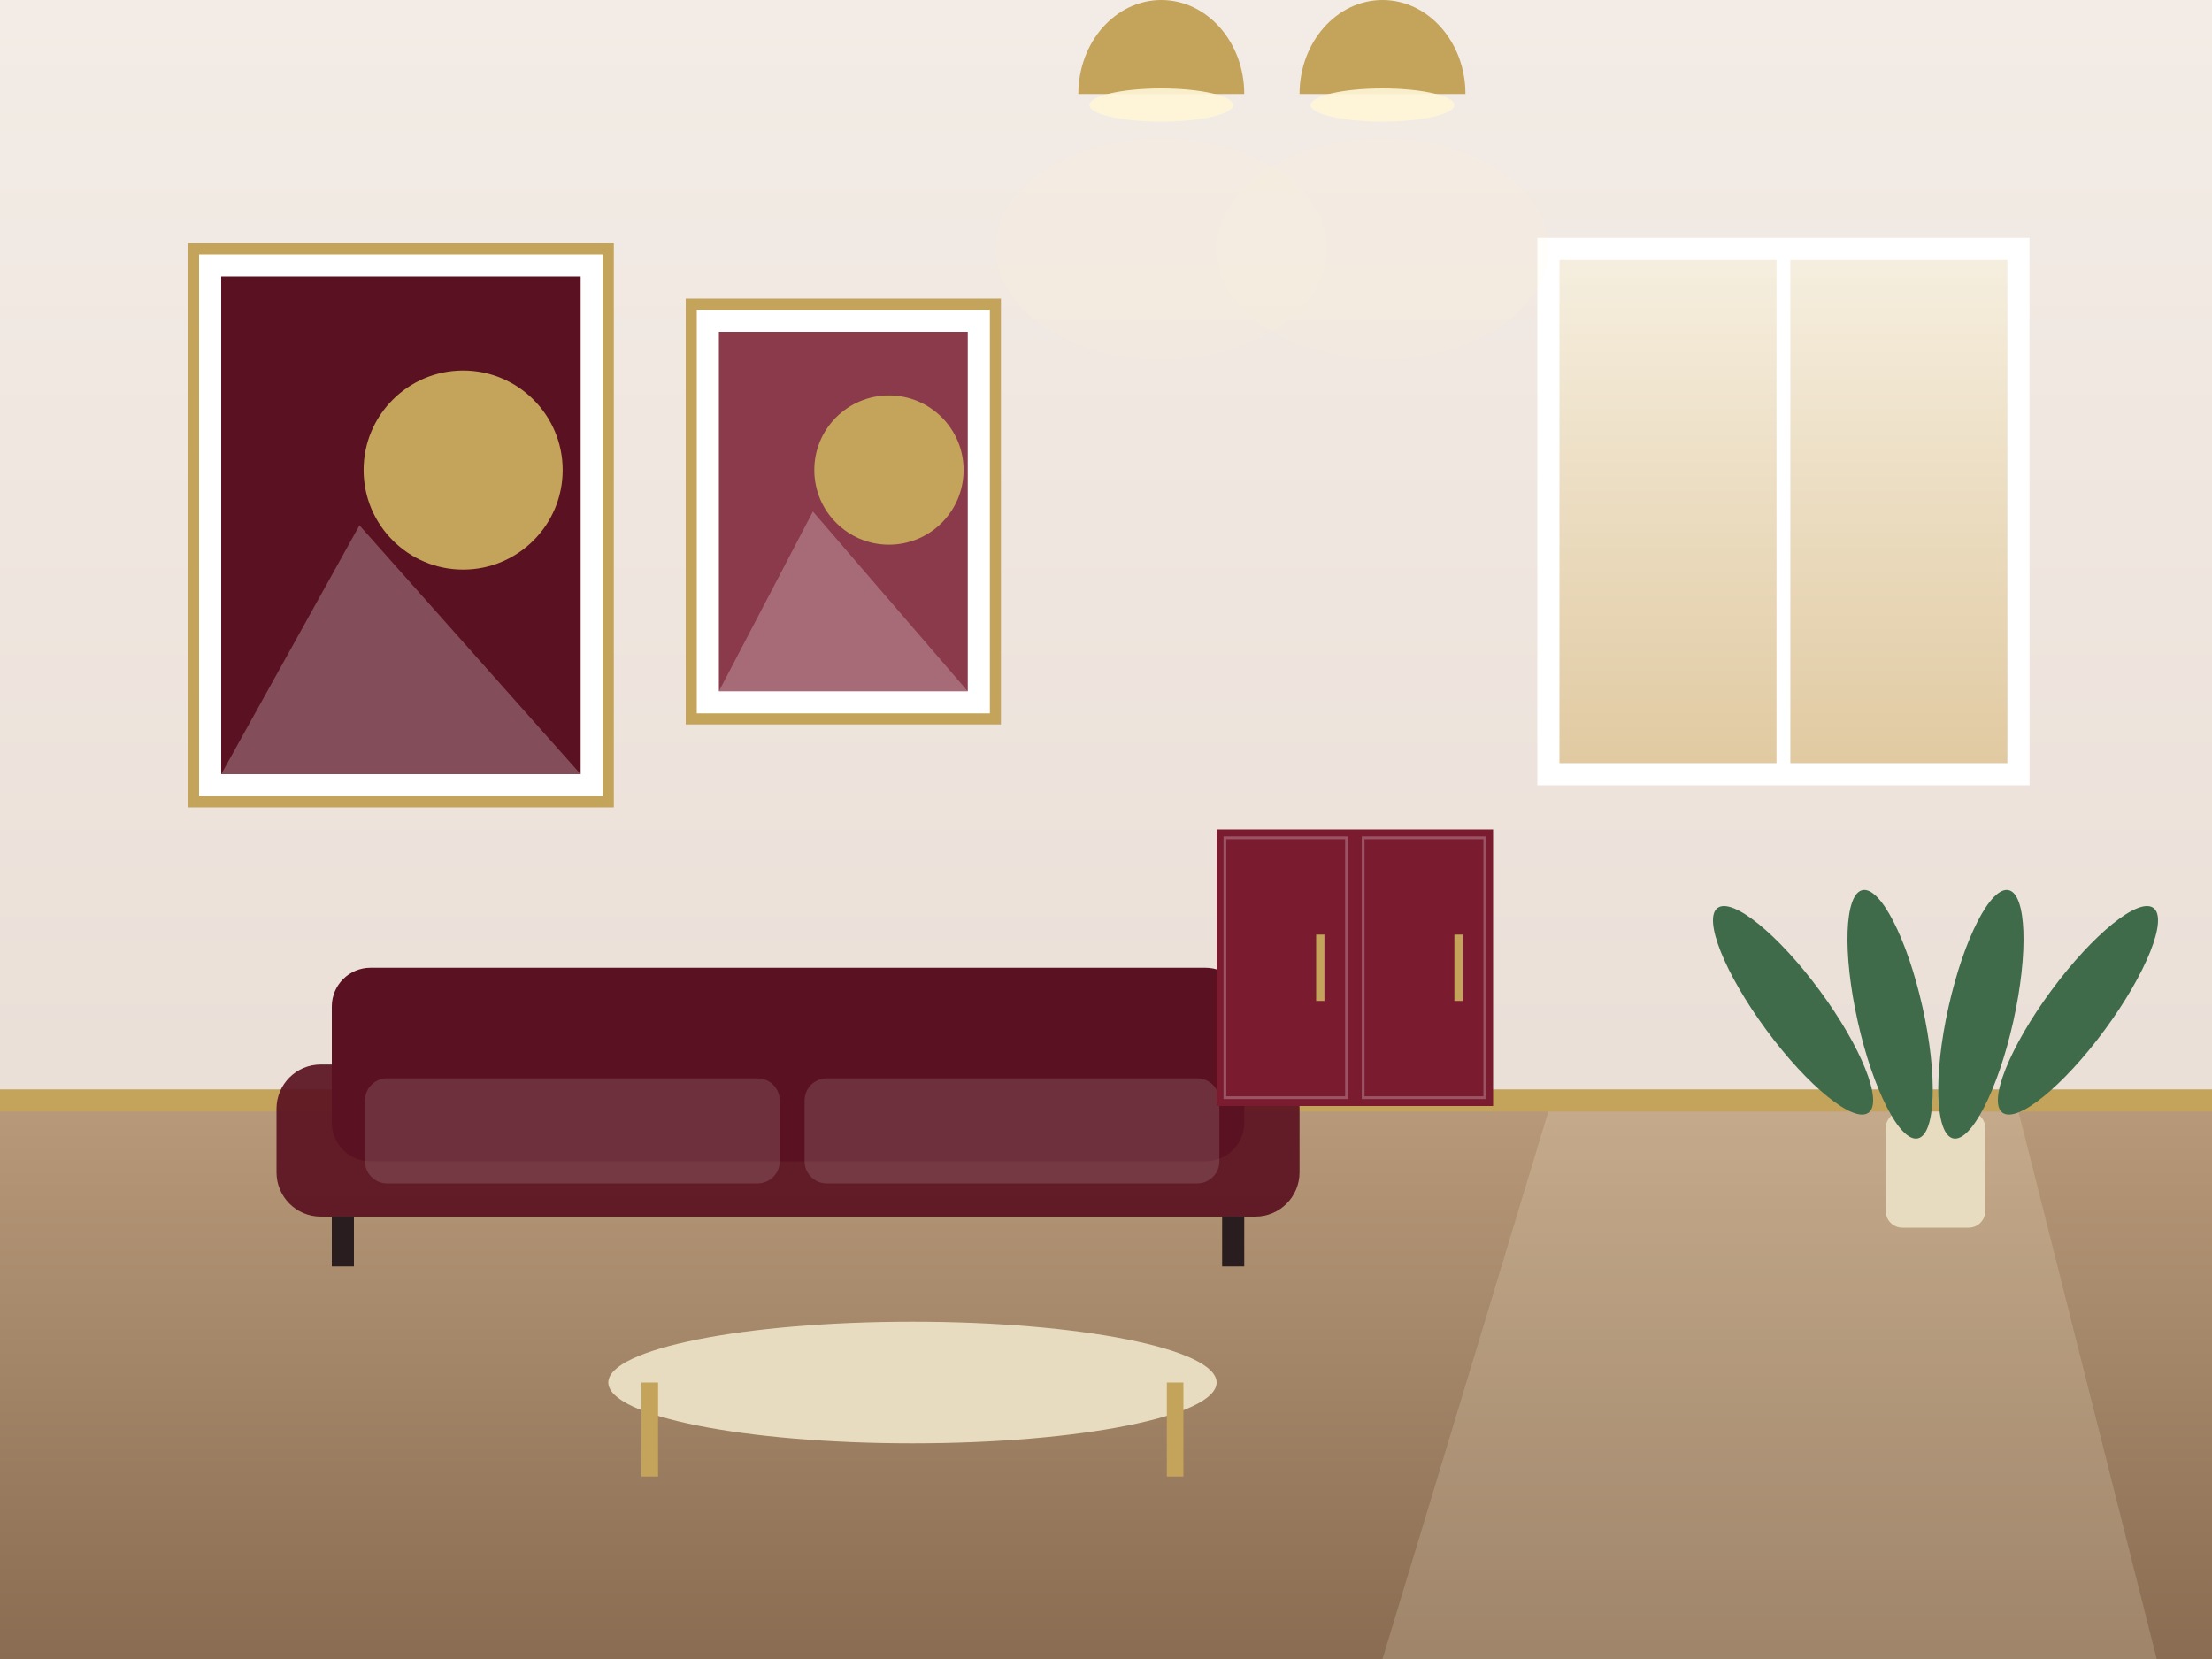
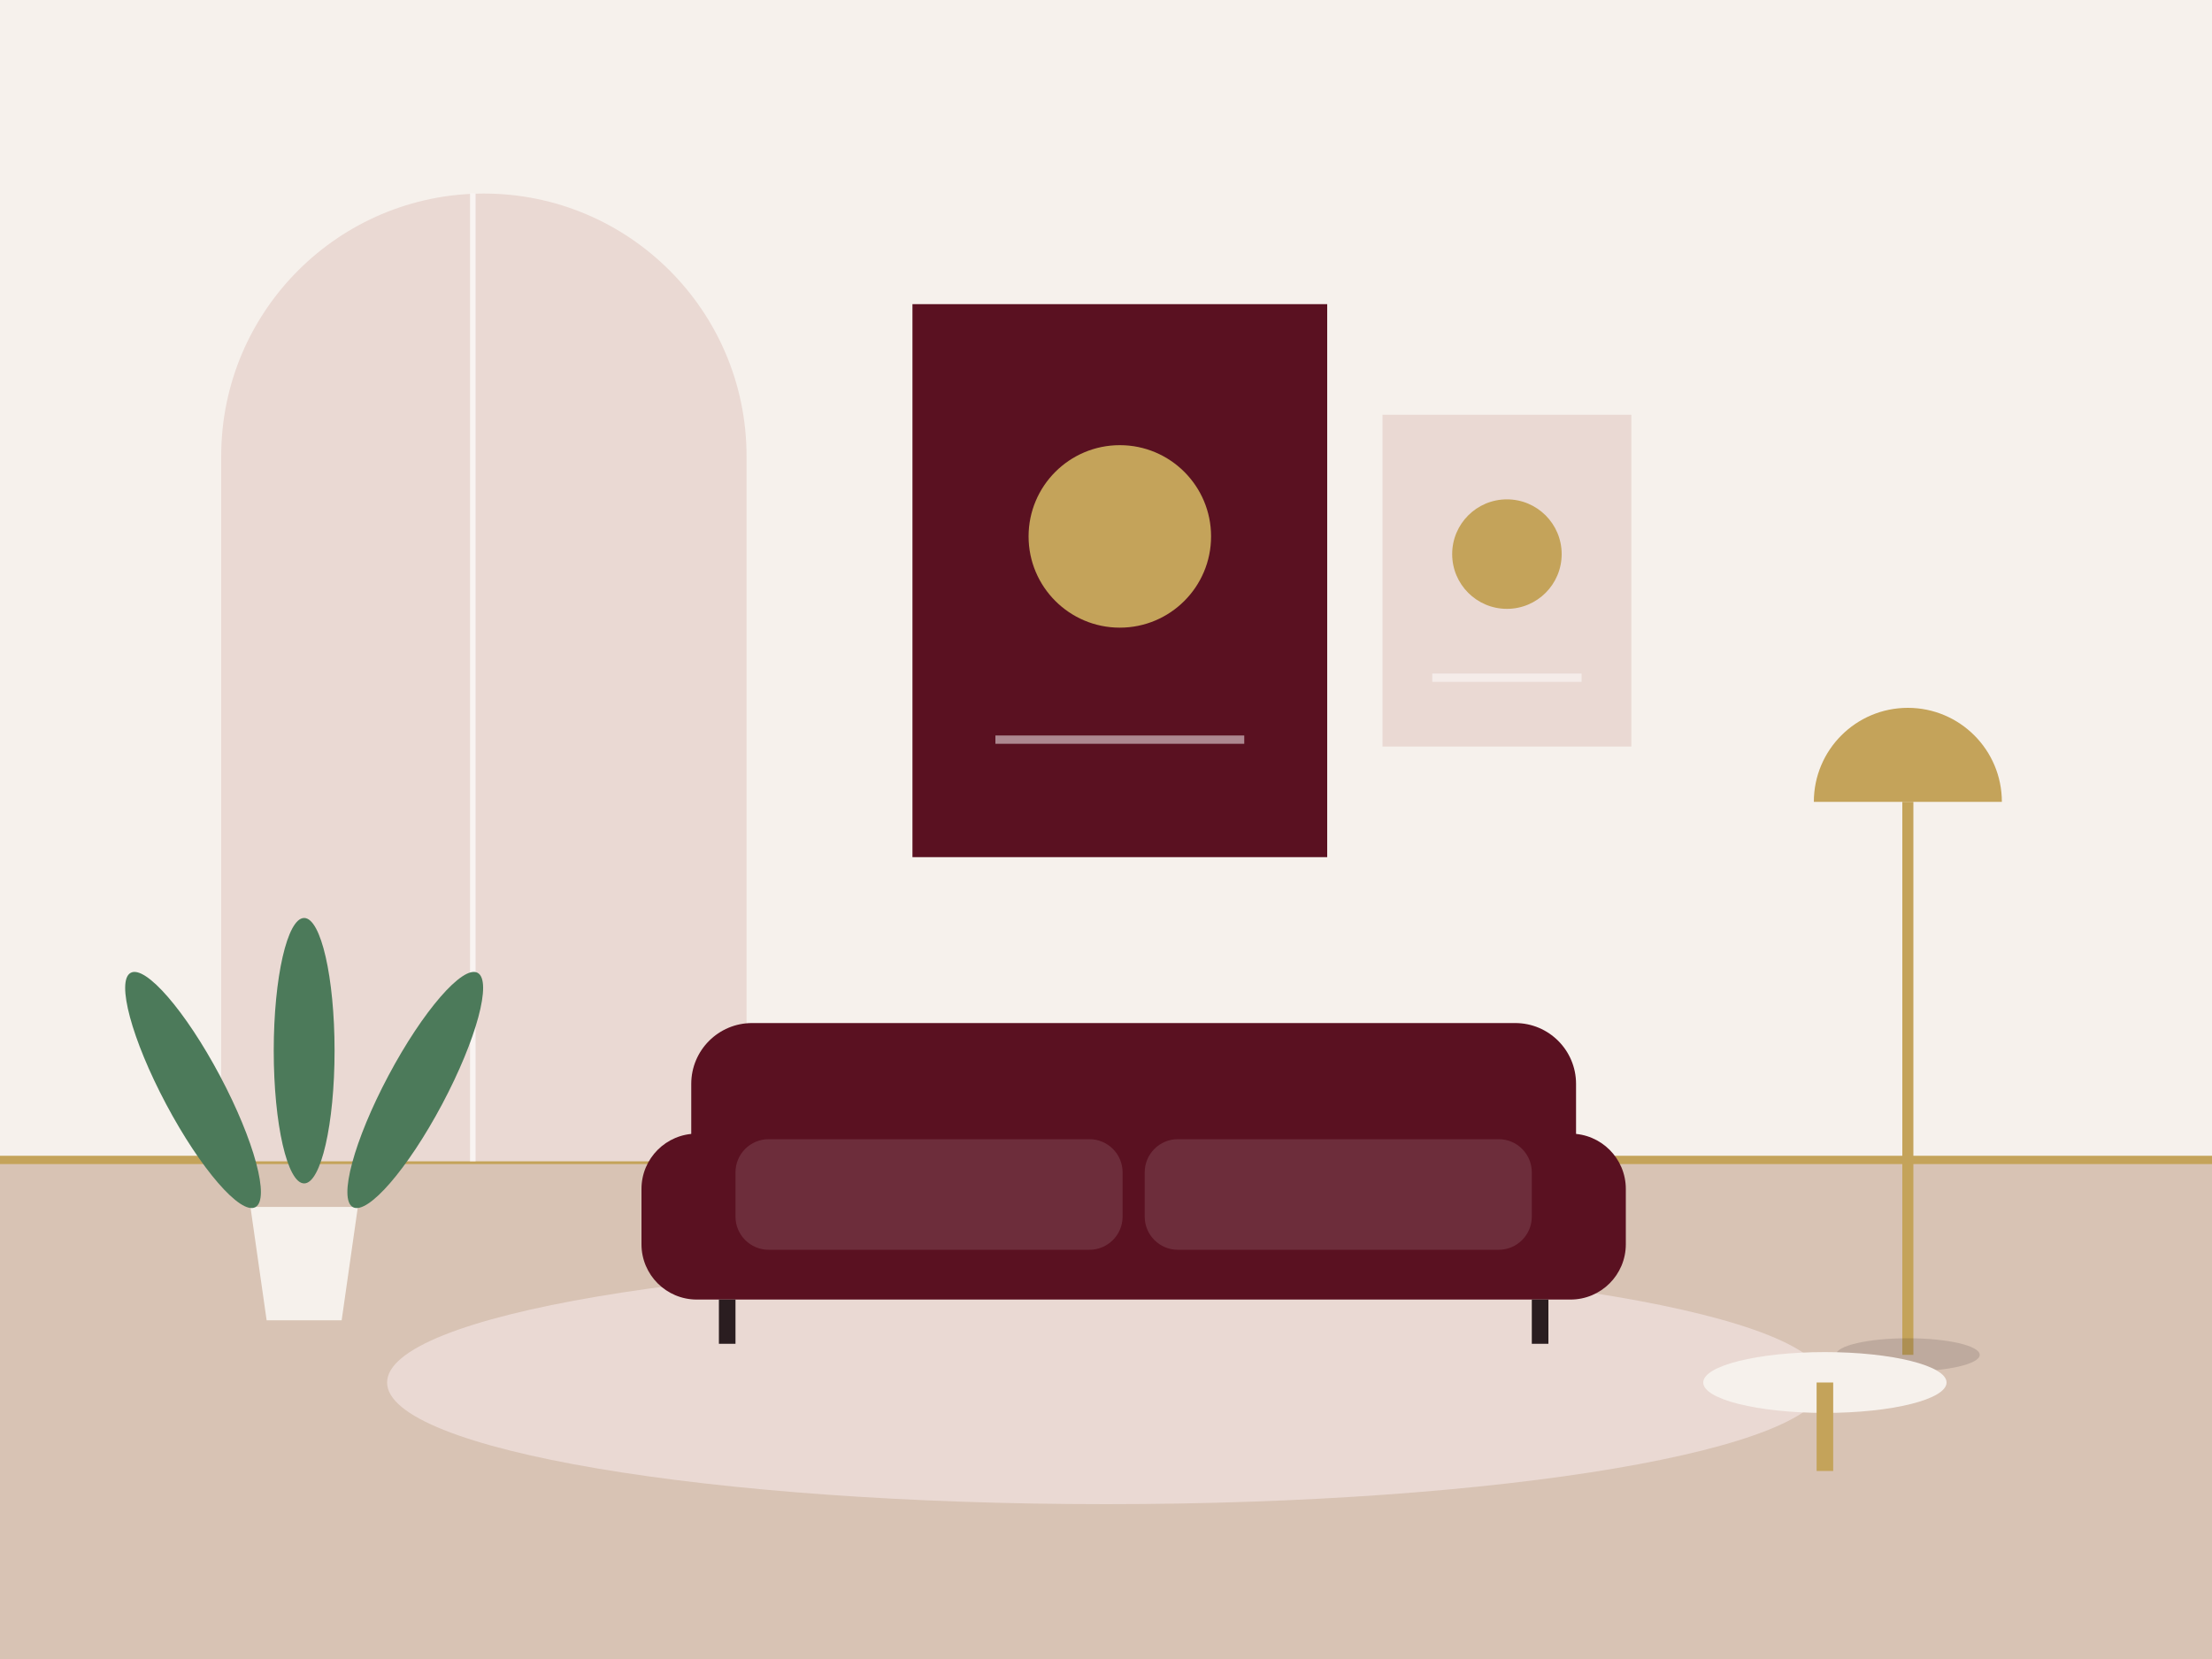
<svg xmlns="http://www.w3.org/2000/svg" viewBox="0 0 800 600" role="img">
-   <defs>
-     <linearGradient id="w" x1="0" y1="0" x2="0" y2="1">
-       <stop offset="0" stop-color="#f3ece6" />
-       <stop offset="1" stop-color="#e6d9d0" />
-     </linearGradient>
-     <linearGradient id="f" x1="0" y1="0" x2="0" y2="1">
-       <stop offset="0" stop-color="#b89a7a" />
-       <stop offset="1" stop-color="#8a6c52" />
-     </linearGradient>
-     <linearGradient id="sky" x1="0" y1="0" x2="0" y2="1">
-       <stop offset="0" stop-color="#f6efe0" />
-       <stop offset="1" stop-color="#e0c9a0" />
-     </linearGradient>
-   </defs>
-   <rect width="800" height="600" fill="url(#w)" />
-   <rect y="400" width="800" height="200" fill="url(#f)" />
-   <rect y="394" width="800" height="8" fill="#c4a35a" />
-   <rect x="560" y="90" width="170" height="190" fill="url(#sky)" stroke="#fff" stroke-width="8" />
-   <line x1="645.0" y1="90" x2="645.0" y2="280" stroke="#fff" stroke-width="5" />
-   <polygon points="560,402 730,402 780,600 500,600" fill="#fff6d8" opacity=".18" />
-   <rect x="70" y="90" width="150" height="200" fill="#fff" stroke="#c4a35a" stroke-width="4" />
-   <rect x="80" y="100" width="130" height="180" fill="#5a1121" />
-   <circle cx="167.5" cy="170.0" r="36.0" fill="#c4a35a" />
-   <path d="M80 280 L130.0 190.0 L210 280Z" fill="#fff" opacity=".25" />
-   <rect x="250" y="110" width="110" height="150" fill="#fff" stroke="#c4a35a" stroke-width="4" />
-   <rect x="260" y="120" width="90" height="130" fill="#8a3a4a" />
-   <circle cx="321.5" cy="170.0" r="27.0" fill="#c4a35a" />
-   <path d="M260 250 L294.0 185.0 L350 250Z" fill="#fff" opacity=".25" />
-   <line x1="420" y1="0" x2="420" y2="0" stroke="#2a1d20" stroke-width="2" />
-   <path d="M390 34 A30 34 0 0 1 450 34Z" fill="#c4a35a" />
-   <ellipse cx="420" cy="38" rx="26" ry="6" fill="#fff6d8" opacity=".9" />
-   <ellipse cx="420" cy="90" rx="60" ry="40" fill="#fff6d8" opacity=".12" />
-   <line x1="500" y1="0" x2="500" y2="0" stroke="#2a1d20" stroke-width="2" />
-   <path d="M470 34 A30 34 0 0 1 530 34Z" fill="#c4a35a" />
-   <ellipse cx="500" cy="38" rx="26" ry="6" fill="#fff6d8" opacity=".9" />
-   <ellipse cx="500" cy="90" rx="60" ry="40" fill="#fff6d8" opacity=".12" />
-   <ellipse cx="330" cy="500" rx="110" ry="22" fill="#e8dcc0" />
-   <rect x="232" y="500" width="6" height="34" fill="#c4a35a" />
-   <rect x="422" y="500" width="6" height="34" fill="#c4a35a" />
-   <rect x="120" y="350" width="330" height="70" rx="14" fill="#5a1121" />
-   <rect x="100" y="385" width="370" height="55" rx="16" fill="#5a1121" opacity=".92" />
-   <rect x="132" y="390" width="150" height="38" rx="8" fill="#fff" opacity=".13" />
-   <rect x="291" y="390" width="150" height="38" rx="8" fill="#fff" opacity=".13" />
-   <rect x="120" y="440" width="8" height="18" fill="#2a1d20" />
-   <rect x="442" y="440" width="8" height="18" fill="#2a1d20" />
-   <rect x="682" y="402" width="36" height="42" rx="6" fill="#e8dcc0" />
-   <ellipse cx="674" cy="357" rx="12" ry="46" fill="#3f6b4a" transform="rotate(-36.4 674 400)" />
-   <ellipse cx="691" cy="366" rx="12" ry="46" fill="#3f6b4a" transform="rotate(-12.6 691 400)" />
-   <ellipse cx="709" cy="366" rx="12" ry="46" fill="#3f6b4a" transform="rotate(12.6 709 400)" />
-   <ellipse cx="726" cy="357" rx="12" ry="46" fill="#3f6b4a" transform="rotate(36.4 726 400)" />
-   <rect x="440" y="300" width="100" height="100" fill="#7a1b30" />
-   <rect x="443.0" y="303" width="44.0" height="94" fill="none" stroke="#fff" stroke-opacity=".25" />
-   <rect x="476.0" y="338.0" width="3" height="24" fill="#c4a35a" />
-   <rect x="493.0" y="303" width="44.0" height="94" fill="none" stroke="#fff" stroke-opacity=".25" />
-   <rect x="526.0" y="338.0" width="3" height="24" fill="#c4a35a" />
+   <rect width="800" height="600" fill="#f6f1ec" />
+   <rect y="420" width="800" height="180" fill="#d8c3b4" />
+   <rect y="418" width="800" height="3" fill="#c4a35a" />
+   <path d="M80 420V165.0A95.0 95.0 0 0 1 270 165.0V420Z" fill="#ead9d3" />
+   <rect x="170" y="70" width="2" height="350" fill="#fff" opacity=".7" />
+   <rect x="330" y="110" width="150" height="200" fill="#5a1121" />
+   <circle cx="405.0" cy="194.0" r="33.0" fill="#c4a35a" />
+   <rect x="360.0" y="266.0" width="90.0" height="3" fill="#fff" opacity=".5" />
+   <rect x="500" y="150" width="90" height="120" fill="#ead9d3" />
+   <circle cx="545.0" cy="200.4" r="19.8" fill="#c4a35a" />
+   <rect x="518.0" y="243.6" width="54.0" height="3" fill="#fff" opacity=".5" />
+   <ellipse cx="400" cy="500" rx="260" ry="44" fill="#ead9d3" />
+   <rect x="250" y="370" width="320" height="75" rx="22" fill="#5a1121" />
+   <rect x="232" y="410" width="356" height="60" rx="20" fill="#5a1121" />
+   <rect x="266" y="412" width="140.0" height="40" rx="12" fill="#fff" opacity=".12" />
+   <rect x="414.0" y="412" width="140.0" height="40" rx="12" fill="#fff" opacity=".12" />
+   <rect x="260" y="470" width="6" height="16" fill="#2a1d20" />
+   <rect x="554" y="470" width="6" height="16" fill="#2a1d20" />
+   <rect x="688" y="290" width="4" height="200" fill="#c4a35a" />
+   <path d="M656 290A34 34 0 0 1 724 290Z" fill="#c4a35a" />
+   <ellipse cx="690" cy="490" rx="26" ry="6" fill="#2a1d20" opacity=".15" />
+   <path d="M90 436h40l-6 42h-28z" fill="#f6f1ec" stroke="#d8c3b4" />
+   <ellipse cx="93.2" cy="380" rx="11" ry="48" fill="#4c7a5a" transform="rotate(-28 110 434)" />
+   <ellipse cx="110.0" cy="380" rx="11" ry="48" fill="#4c7a5a" transform="rotate(0 110 434)" />
+   <ellipse cx="126.8" cy="380" rx="11" ry="48" fill="#4c7a5a" transform="rotate(28 110 434)" />
+   <ellipse cx="660" cy="500" rx="44" ry="11.0" fill="#f6f1ec" />
+   <rect x="657" y="500" width="6" height="32" fill="#c4a35a" />
</svg>
